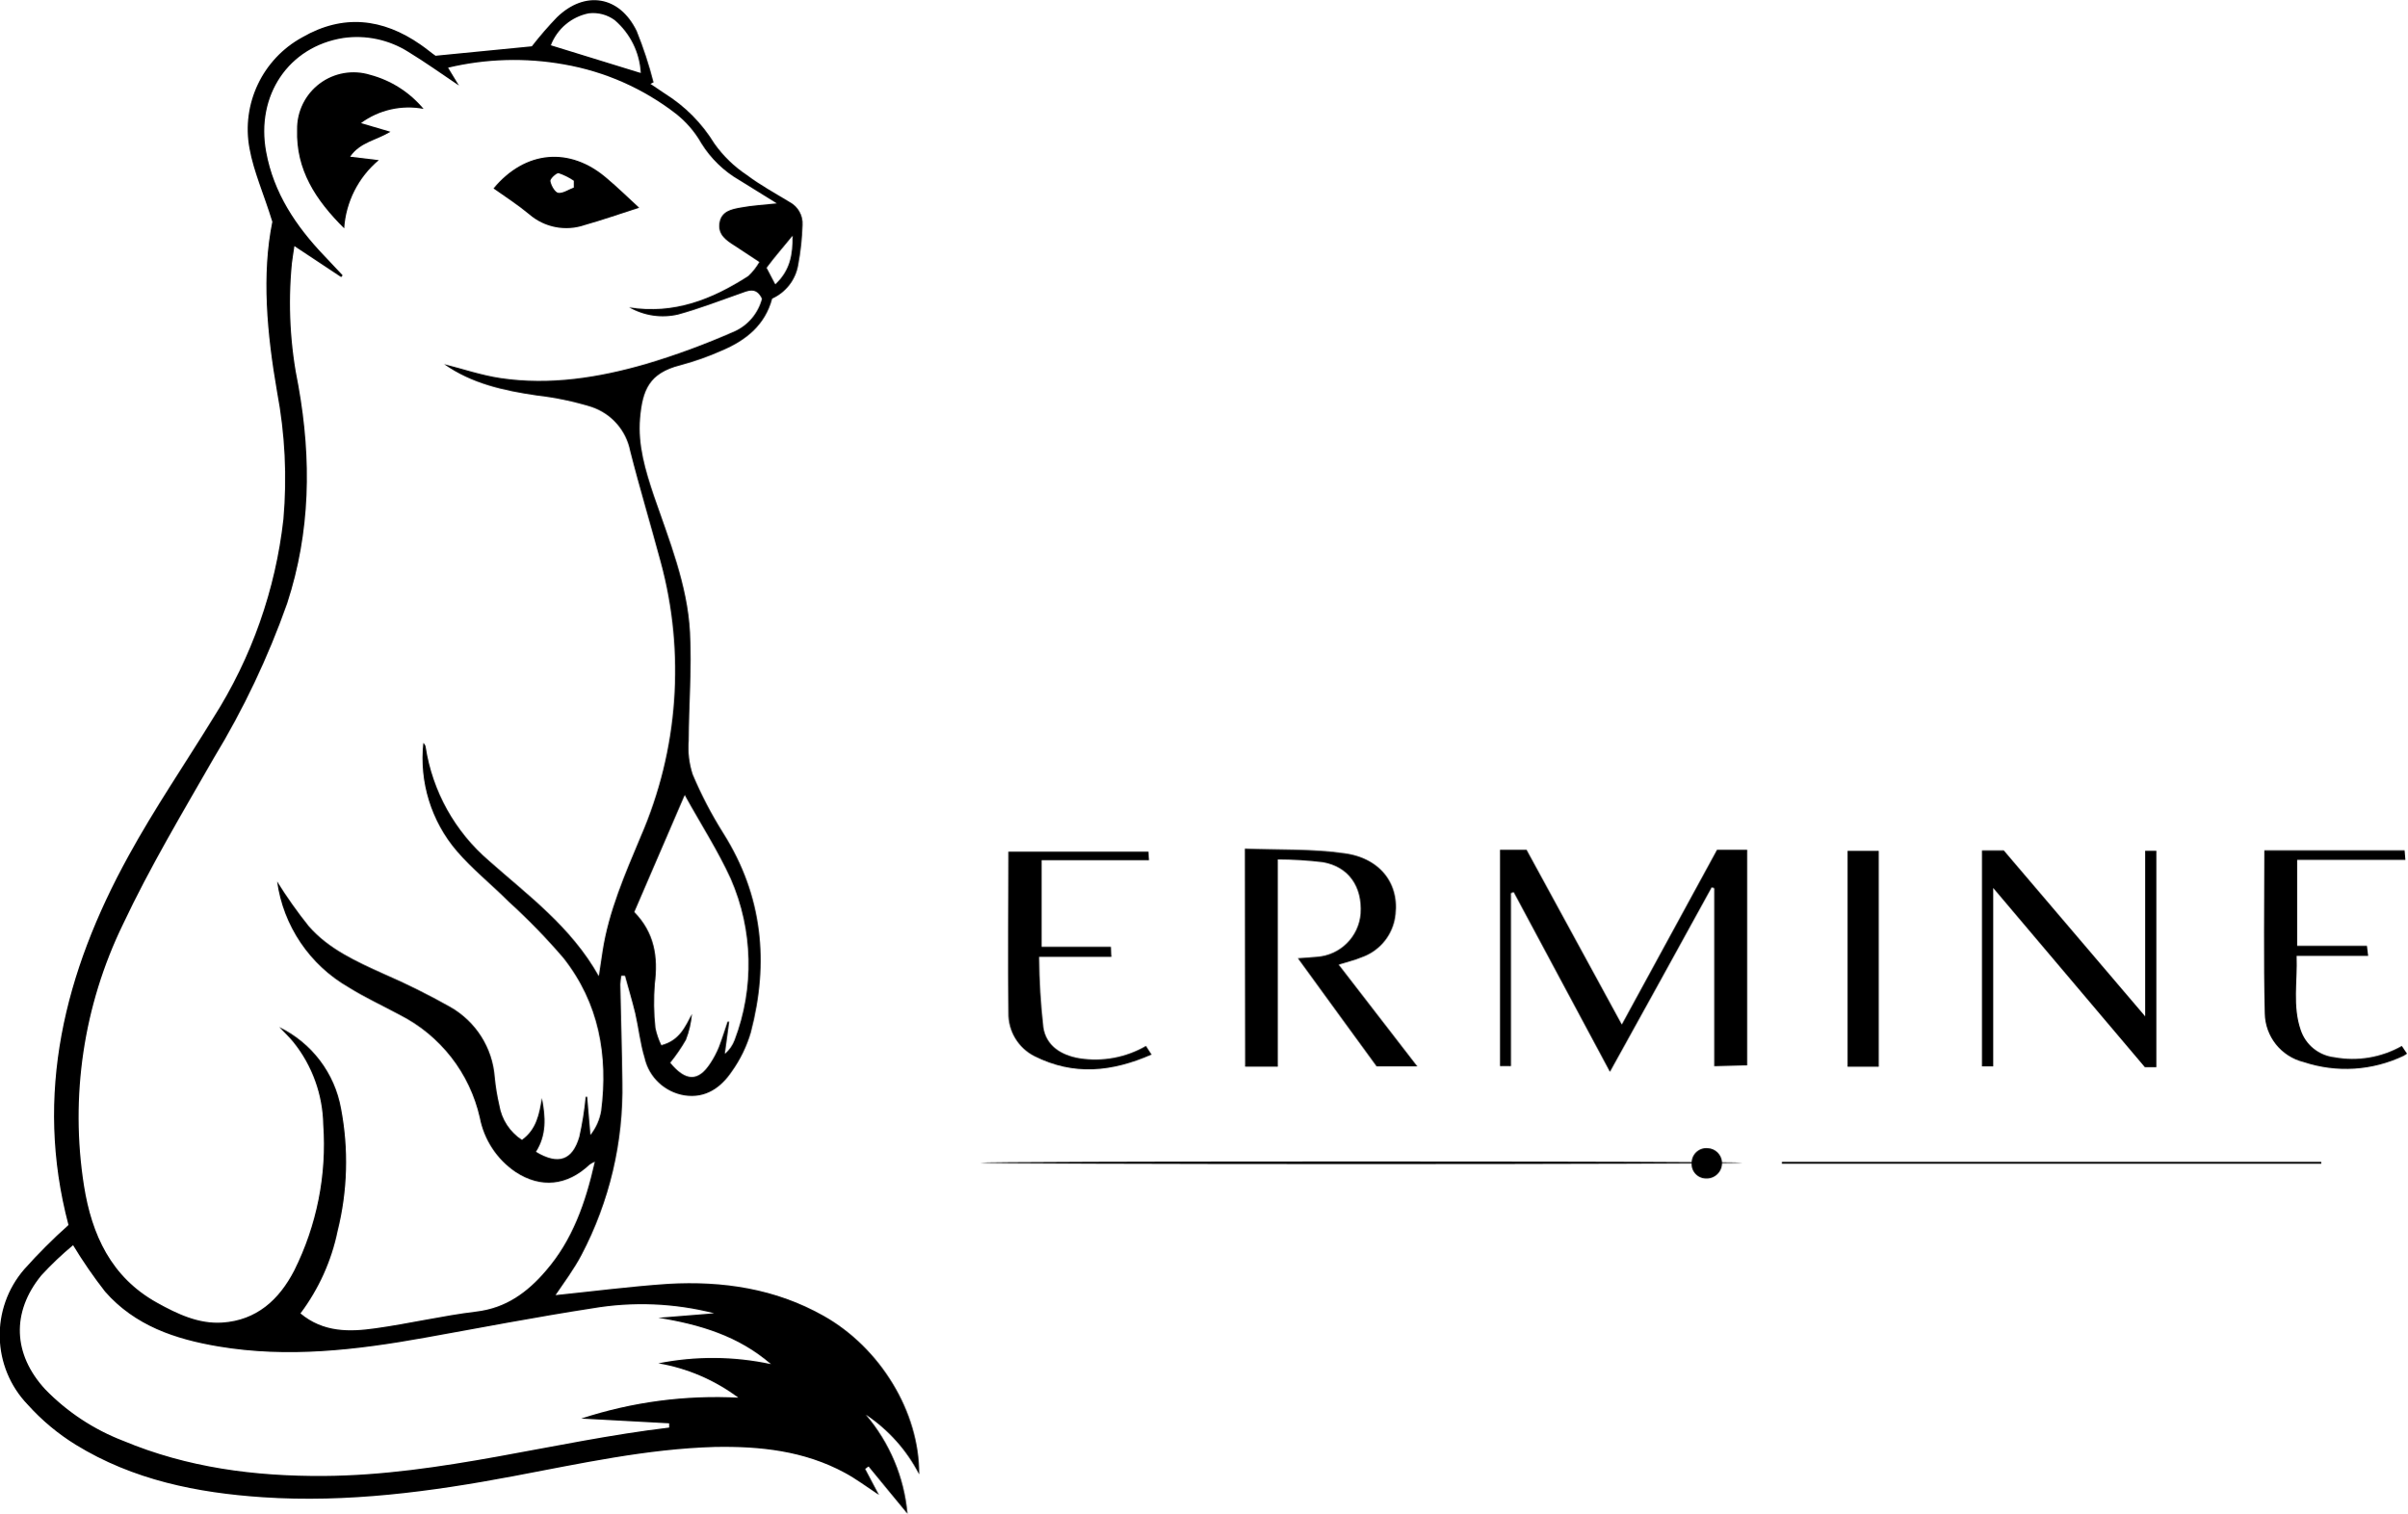
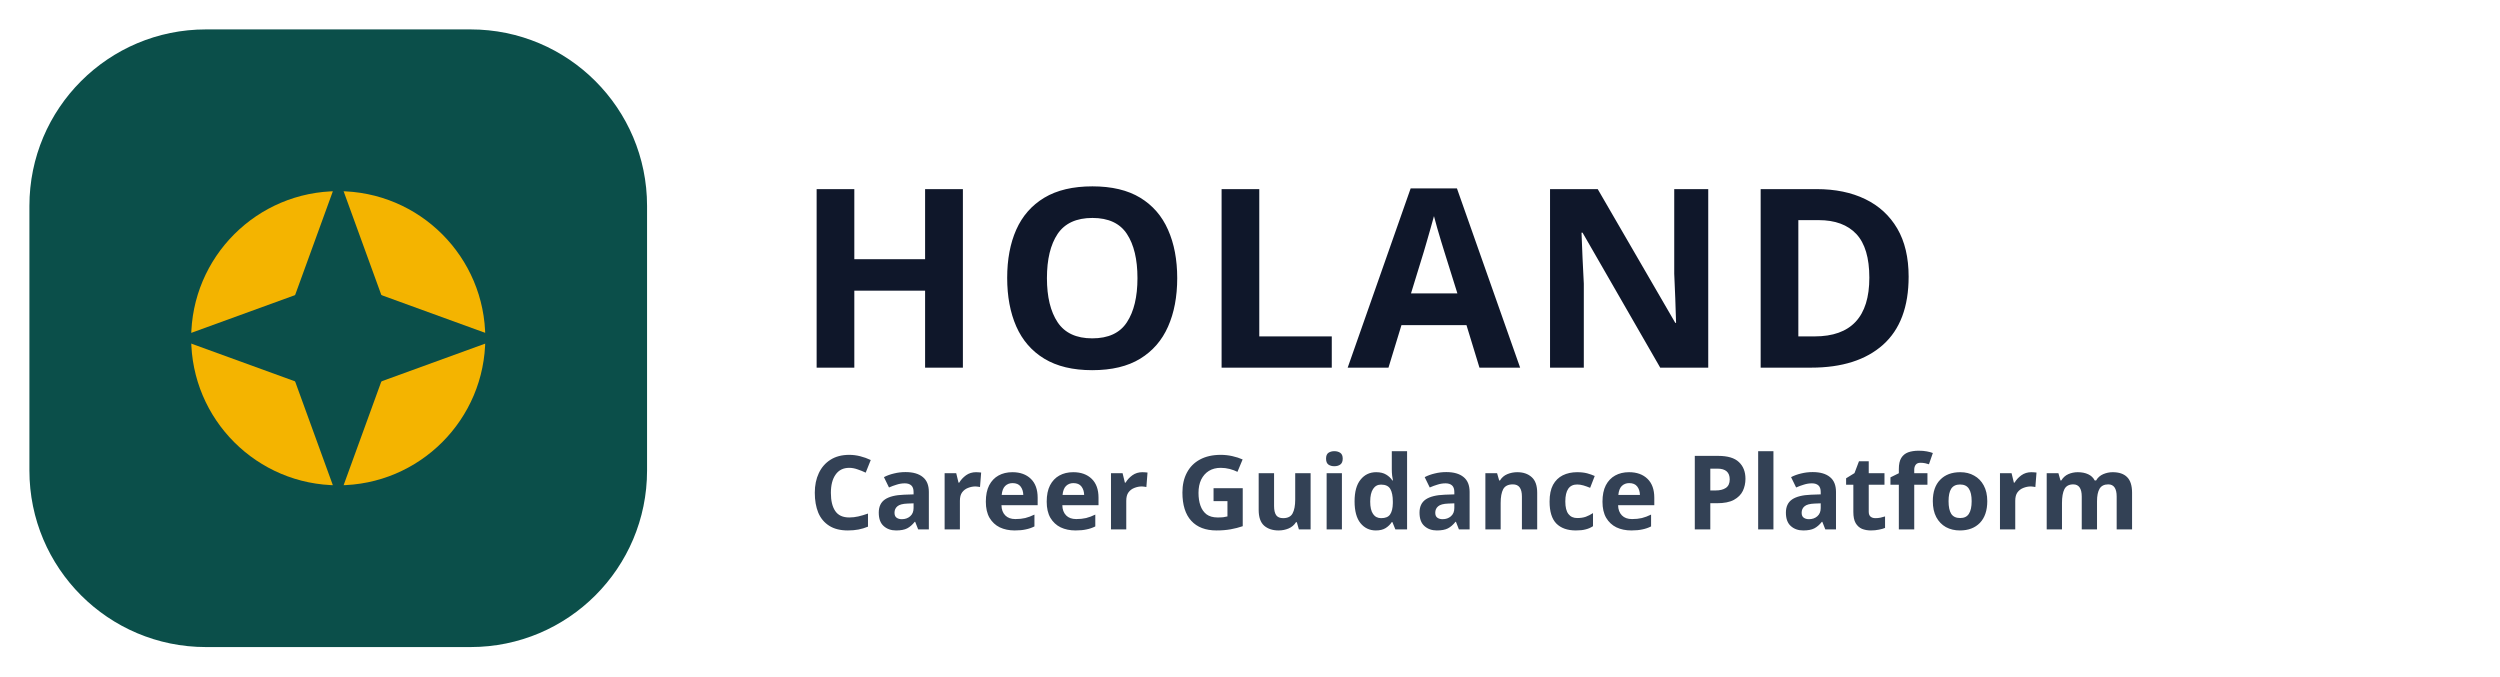
- <svg xmlns="http://www.w3.org/2000/svg" viewBox="0 0 278.01 174.86">
-   <g id="Layer_2" data-name="Layer 2">
-     <g id="Layer_1-2" data-name="Layer 1">
-       <path d="M7.91,141.54c-4-15.11-.46-29.22,6.92-42.63,3-5.48,6.56-10.69,9.82-16a53.89,53.89,0,0,0,8.08-22.94A53.94,53.94,0,0,0,32,45.3c-1.18-6.79-1.79-13.58-.55-19.68-1-3.25-2.16-5.8-2.64-8.48A12.11,12.11,0,0,1,34.91,4.31c4.69-2.71,9.28-2.21,13.66.84.67.46,1.3,1,1.73,1.29L61.42,5.35A42.54,42.54,0,0,1,64.32,2c3.25-3.15,7.26-2.49,9.22,1.6a47,47,0,0,1,1.94,5.91l-.35.18c.54.37,1.08.74,1.63,1.1a17.68,17.68,0,0,1,5.76,5.81,14.26,14.26,0,0,0,3.73,3.61c1.55,1.17,3.28,2.11,4.94,3.12A2.82,2.82,0,0,1,92.69,26a30.07,30.07,0,0,1-.51,4.65,5.21,5.21,0,0,1-3,3.85c-.81,3.05-3,4.82-5.8,6a32.25,32.25,0,0,1-4.83,1.71c-3.57.9-4.35,2.86-4.63,6.14-.26,3.08.62,6,1.6,8.92,1.77,5.17,3.88,10.28,4.17,15.79.22,4.16-.13,8.34-.15,12.52A10,10,0,0,0,80,89.47a47.35,47.35,0,0,0,3.55,6.81c4.55,7.22,5.29,14.94,3.17,23a15.15,15.15,0,0,1-2.23,4.57c-1.25,1.83-3,3.08-5.43,2.71a5.65,5.65,0,0,1-4.62-4.34c-.51-1.67-.69-3.44-1.08-5.15-.35-1.46-.79-2.89-1.18-4.34l-.42,0a8.36,8.36,0,0,0-.12,1c.07,3.75.2,7.5.24,11.26A41.29,41.29,0,0,1,67.16,145c-.87,1.66-2,3.16-3,4.64,4.28-.44,8.61-1,13-1.3,6.32-.36,12.43.55,18,3.71,6.48,3.65,11.07,11.09,11,18.3a18.38,18.38,0,0,0-6.16-6.9,20.36,20.36,0,0,1,4.81,11.45c-1.51-1.84-3-3.66-4.5-5.47l-.38.29,1.58,3c-1.5-1-2.65-1.86-3.91-2.54-4.71-2.56-9.83-3.1-15.07-3-7.88.23-15.55,1.93-23.26,3.38-9.55,1.8-19.16,3.08-28.91,2.43-7.63-.51-15-2-21.62-6.07a25.35,25.35,0,0,1-5.54-4.63,11.61,11.61,0,0,1-.39-15.65A63.85,63.85,0,0,1,7.91,141.54ZM88,34.52c-.66-1.43-1.62-.91-2.56-.58-2.37.83-4.71,1.74-7.12,2.4a7.81,7.81,0,0,1-5.66-.84c5.15.84,9.59-.92,13.76-3.61a6.81,6.81,0,0,0,1.28-1.62l-2.82-1.86c-1-.63-2-1.28-1.79-2.65s1.4-1.6,2.47-1.79c1.27-.24,2.58-.31,4.15-.48-1.57-1-2.94-1.8-4.29-2.66A12.57,12.57,0,0,1,81,16.56a11.74,11.74,0,0,0-2.91-3.4A29.31,29.31,0,0,0,65.14,7.44a32.91,32.91,0,0,0-13.39.38L53,9.88C51,8.53,49.12,7.19,47.17,6a11.12,11.12,0,0,0-7.53-1.61c-6.3,1-10.11,6.62-8.9,13.16.87,4.75,3.45,8.59,6.71,12l2.12,2.25-.17.21L34,28.43c-.1.7-.21,1.34-.29,2a47.59,47.59,0,0,0,.76,14.19c1.51,8.48,1.39,16.82-1.3,25.08a96.12,96.12,0,0,1-8.47,17.87c-3.63,6.34-7.4,12.64-10.51,19.25A50.93,50.93,0,0,0,9.7,137c.9,5.66,3.14,10.58,8.45,13.52,2.34,1.3,4.79,2.47,7.53,2.29,3.94-.26,6.55-2.63,8.29-6a32.59,32.59,0,0,0,3.36-16.87,15.68,15.68,0,0,0-3.42-9.5c-.5-.63-1.1-1.18-1.66-1.77a13,13,0,0,1,7.14,9.42,33,33,0,0,1-.4,14.15,23.91,23.91,0,0,1-4.29,9.51c2.65,2.21,5.67,2.14,8.65,1.72,3.9-.54,7.76-1.46,11.67-1.93,3.43-.41,5.89-2.23,8-4.69,3.11-3.58,4.6-7.88,5.67-12.62a3.83,3.83,0,0,0-.59.33c-2.61,2.46-5.63,2.77-8.56.85a9.82,9.82,0,0,1-4.13-6.28,17.67,17.67,0,0,0-9.26-11.88c-2-1.07-4-2-5.9-3.18A16.77,16.77,0,0,1,32,101.84,54.22,54.22,0,0,0,35.65,107c2.33,2.68,5.54,4.1,8.71,5.54A81.22,81.22,0,0,1,52,116.34a10.21,10.21,0,0,1,5.14,8.12,25.15,25.15,0,0,0,.53,3.24,5.94,5.94,0,0,0,2.61,4c1.67-1.2,2-3,2.3-4.83.45,2.18.55,4.29-.68,6.21,2.57,1.55,4.2,1,5-1.72a37.68,37.68,0,0,0,.74-4.64l.17,0,.38,4.41a6.14,6.14,0,0,0,1.24-2.78c.82-6.42-.27-12.46-4.34-17.64a72.27,72.27,0,0,0-6.34-6.53c-2-2-4.19-3.75-6-5.85a16.52,16.52,0,0,1-3.86-12.49.74.74,0,0,1,.27.46,21.63,21.63,0,0,0,7.34,13.17c4.5,4,9.43,7.57,12.66,13.31.18-1.22.31-2,.43-2.86.71-4.66,2.6-8.93,4.39-13.23a48.08,48.08,0,0,0,2.31-31.81c-1.14-4.27-2.43-8.5-3.51-12.78a6.74,6.74,0,0,0-4.5-5.1A34.9,34.9,0,0,0,62,45.69c-3.83-.55-7.53-1.38-10.71-3.62,2.16.54,4.32,1.28,6.55,1.61,5.7.84,11.31-.06,16.77-1.63a87.46,87.46,0,0,0,10.25-3.78A5.7,5.7,0,0,0,88,34.52Zm-2.68,127a21.48,21.48,0,0,0-9.28-4,32.06,32.06,0,0,1,13,.09c-3.75-3.25-8.21-4.58-13-5.35l6.44-.52a33.77,33.77,0,0,0-14.06-.57c-6.48,1-12.92,2.24-19.38,3.4-7.9,1.42-15.81,2.35-23.82,1-5-.84-9.64-2.41-13.08-6.33a55.06,55.06,0,0,1-3.7-5.37,37.42,37.42,0,0,0-3.67,3.49c-3.48,4.26-3.27,9.13.46,13.17a25.09,25.09,0,0,0,9,5.94c7.41,3.1,15.19,4.11,23.16,4.06,13.55-.09,26.55-4,39.89-5.59l0-.49-10.15-.55A49.86,49.86,0,0,1,85.36,161.49ZM79.08,91.86l-5.82,13.51c2.35,2.41,2.76,5.2,2.37,8.29a27.2,27.2,0,0,0,.07,5.1,8.65,8.65,0,0,0,.68,2c2.11-.55,2.74-2.12,3.53-3.61a10.39,10.39,0,0,1-.69,3,19.94,19.94,0,0,1-1.81,2.64c1.8,2.17,3.23,2.2,4.62.07a10.68,10.68,0,0,0,1-1.9c.38-1,.69-2,1-2.92l.19,0-.51,3.73a3.86,3.86,0,0,0,1.13-1.6,24.72,24.72,0,0,0-.44-18.63C82.89,98.24,80.85,95.07,79.08,91.86ZM63.62,5.23,74,8.43a8.66,8.66,0,0,0-3-6.1,4.21,4.21,0,0,0-3-.79A5.93,5.93,0,0,0,63.62,5.23ZM89.54,32.85c1.78-1.67,2-3.52,2-5.62-1,1.25-2,2.36-3,3.71Z" />
-       <path d="M198,123.19V102.62l-.3-.09c-3.85,7-7.69,14-11.75,21.31l-11.11-20.75-.32.09v20h-1.27v-25h3.07l11,20.19,11-20.19h3.48v24.91Z" />
-       <path d="M143.78,98.05c3.92.16,7.75,0,11.5.54,4.37.58,6.59,3.84,5.79,7.75a5.88,5.88,0,0,1-3.83,4.28c-.77.33-1.6.51-2.62.83l9.08,11.76H159c-2.93-4-5.95-8.18-9.09-12.49.87-.07,1.56-.1,2.24-.17a5.44,5.44,0,0,0,5-5c.2-3.11-1.38-5.4-4.33-5.93a45.2,45.2,0,0,0-5.23-.32v23.94h-3.77Z" />
-       <path d="M228.92,98.26h2.52l16.33,19.17V98.3h1.29v25h-1.33L230.22,102.6v20.61h-1.3Z" />
-       <path d="M132.36,120.85l.64,1c-4.57,2-9,2.46-13.53.18a5.5,5.5,0,0,1-3-5c-.09-6.17,0-12.35,0-18.64h16.17l.07,1H120.3v10h8l.07,1.17h-8.35a76.45,76.45,0,0,0,.49,8.16c.33,2.13,2.08,3.21,4.17,3.56A11.69,11.69,0,0,0,132.36,120.85Z" />
-       <path d="M261.53,98.25h16.2l.09,1.1h-12.5v9.93h8.06c.05.44.09.74.14,1.17h-8.26c.11,2.94-.48,5.78.47,8.54a4.65,4.65,0,0,0,3.89,3.17,11.53,11.53,0,0,0,7.79-1.31l.6.9a4.1,4.1,0,0,1-.4.25,15.52,15.52,0,0,1-11.53.72,5.91,5.91,0,0,1-4.5-5.65C261.43,110.85,261.53,104.63,261.53,98.25Z" />
-       <path d="M217,123.25H213.4V98.31H217Z" />
-       <path d="M268.1,134.46H205.81v-.21H268.1v.21Z" />
-       <ellipse cx="157.24" cy="134.35" rx="44.04" ry="0.15" />
-       <path d="M198.9,134.35a1.78,1.78,0,0,1-1.88,1.81,1.66,1.66,0,0,1-1.63-1.79,1.69,1.69,0,0,1,1.85-1.71A1.73,1.73,0,0,1,198.9,134.35Z" />
-       <path d="M48.92,12.58a9.3,9.3,0,0,0-7.23,1.64l3.41,1c-1.63,1-3.49,1.19-4.66,2.88l3.31.4a11.25,11.25,0,0,0-4,7.88c-3.32-3.28-5.59-6.79-5.44-11.41a6.52,6.52,0,0,1,8.44-6.33A12.07,12.07,0,0,1,48.92,12.58Z" />
-       <path d="M57,21.77c3.62-4.39,8.83-4.89,13.12-1.15C71.48,21.77,72.73,23,73.82,24c-2.08.67-4.17,1.4-6.29,2a6.56,6.56,0,0,1-6.41-1.24C59.83,23.69,58.41,22.76,57,21.77Zm9.27-.12,0-.77A7.12,7.12,0,0,0,64.5,20c-.26,0-1,.67-.93.94.09.51.54,1.29.92,1.34C65.06,22.33,65.7,21.87,66.31,21.65Z" />
-     </g>
-   </g>
+ <svg xmlns="http://www.w3.org/2000/svg" width="340" height="92" viewBox="0 0 340 92" fill="none">
+   <rect x="4" y="4" width="84" height="84" rx="24" fill="#0B4F4A" />
+   <circle cx="46" cy="46" r="20" fill="#F4B400" />
+   <path d="M46 24 L54 46 L46 68 L38 46 Z" fill="#0B4F4A" />
+   <path d="M24 46 L46 54 L68 46 L46 38 Z" fill="#0B4F4A" />
+   <text x="108" y="50" fill="#0F172A" font-family="Segoe UI, Tahoma, sans-serif" font-size="34" font-weight="800" letter-spacing="1">HOLAND</text>
+   <text x="110" y="72" fill="#334155" font-family="Segoe UI, Tahoma, sans-serif" font-size="14" font-weight="600">Career Guidance Platform</text>
</svg>
